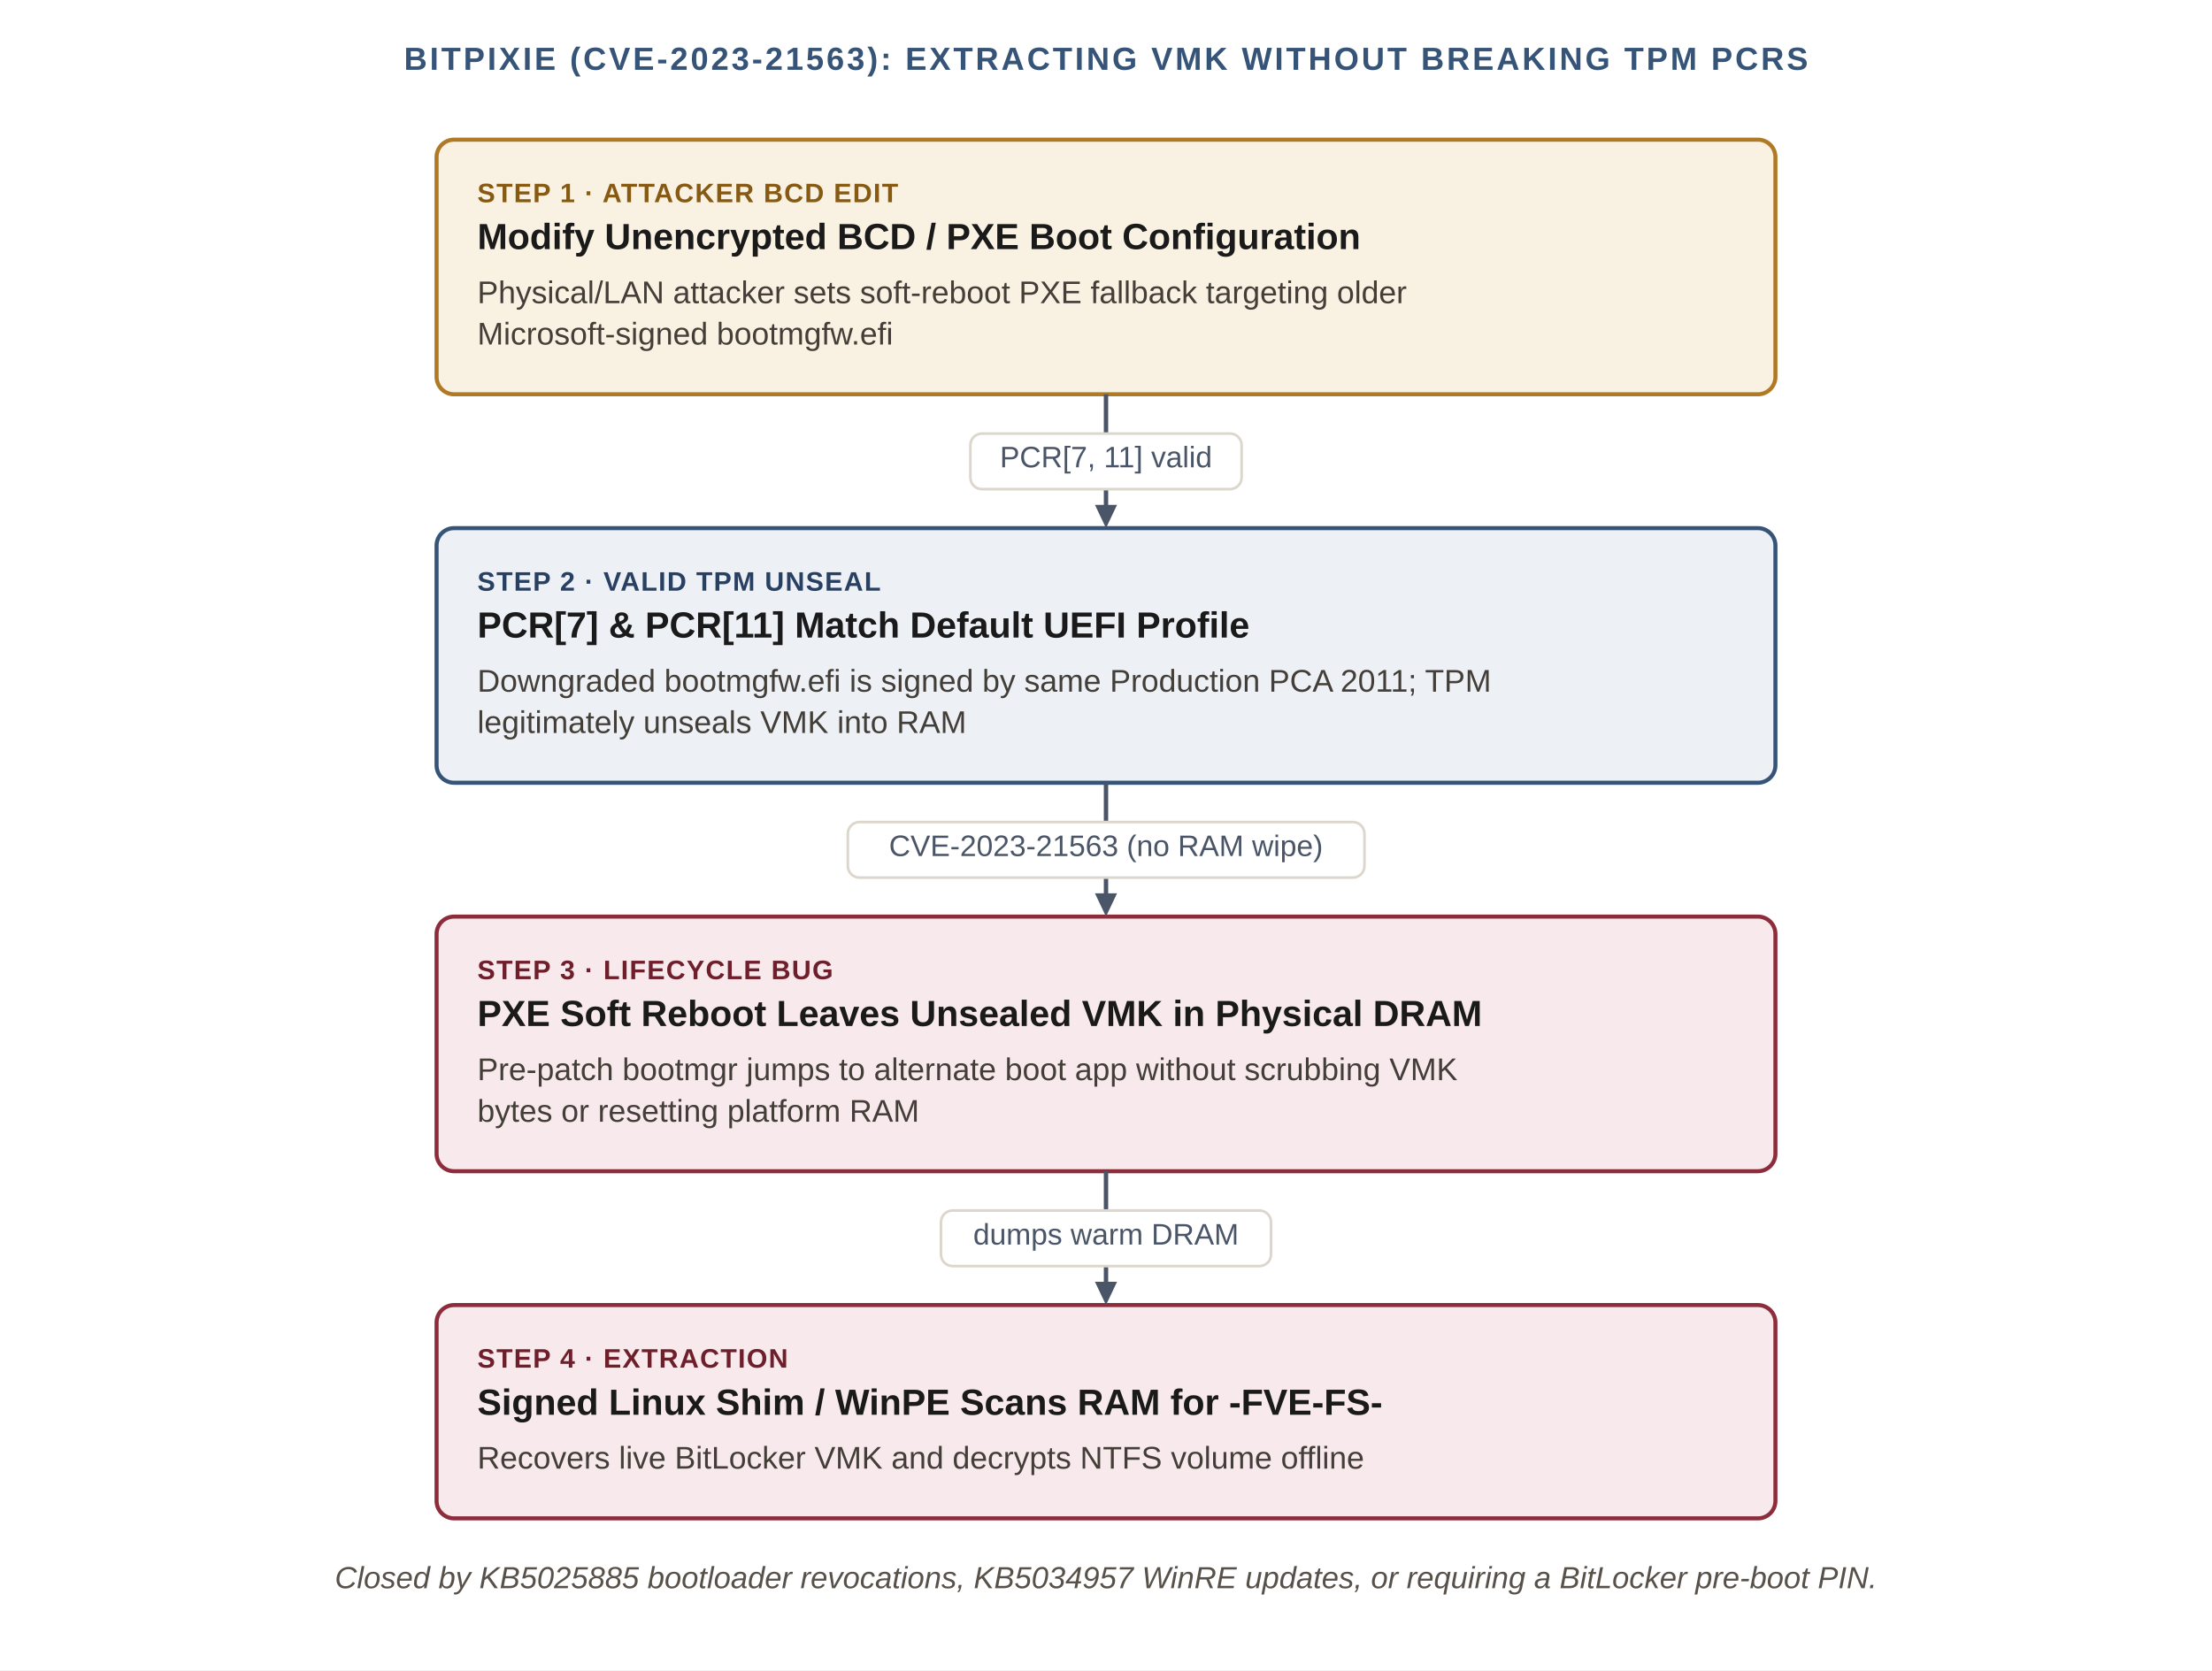
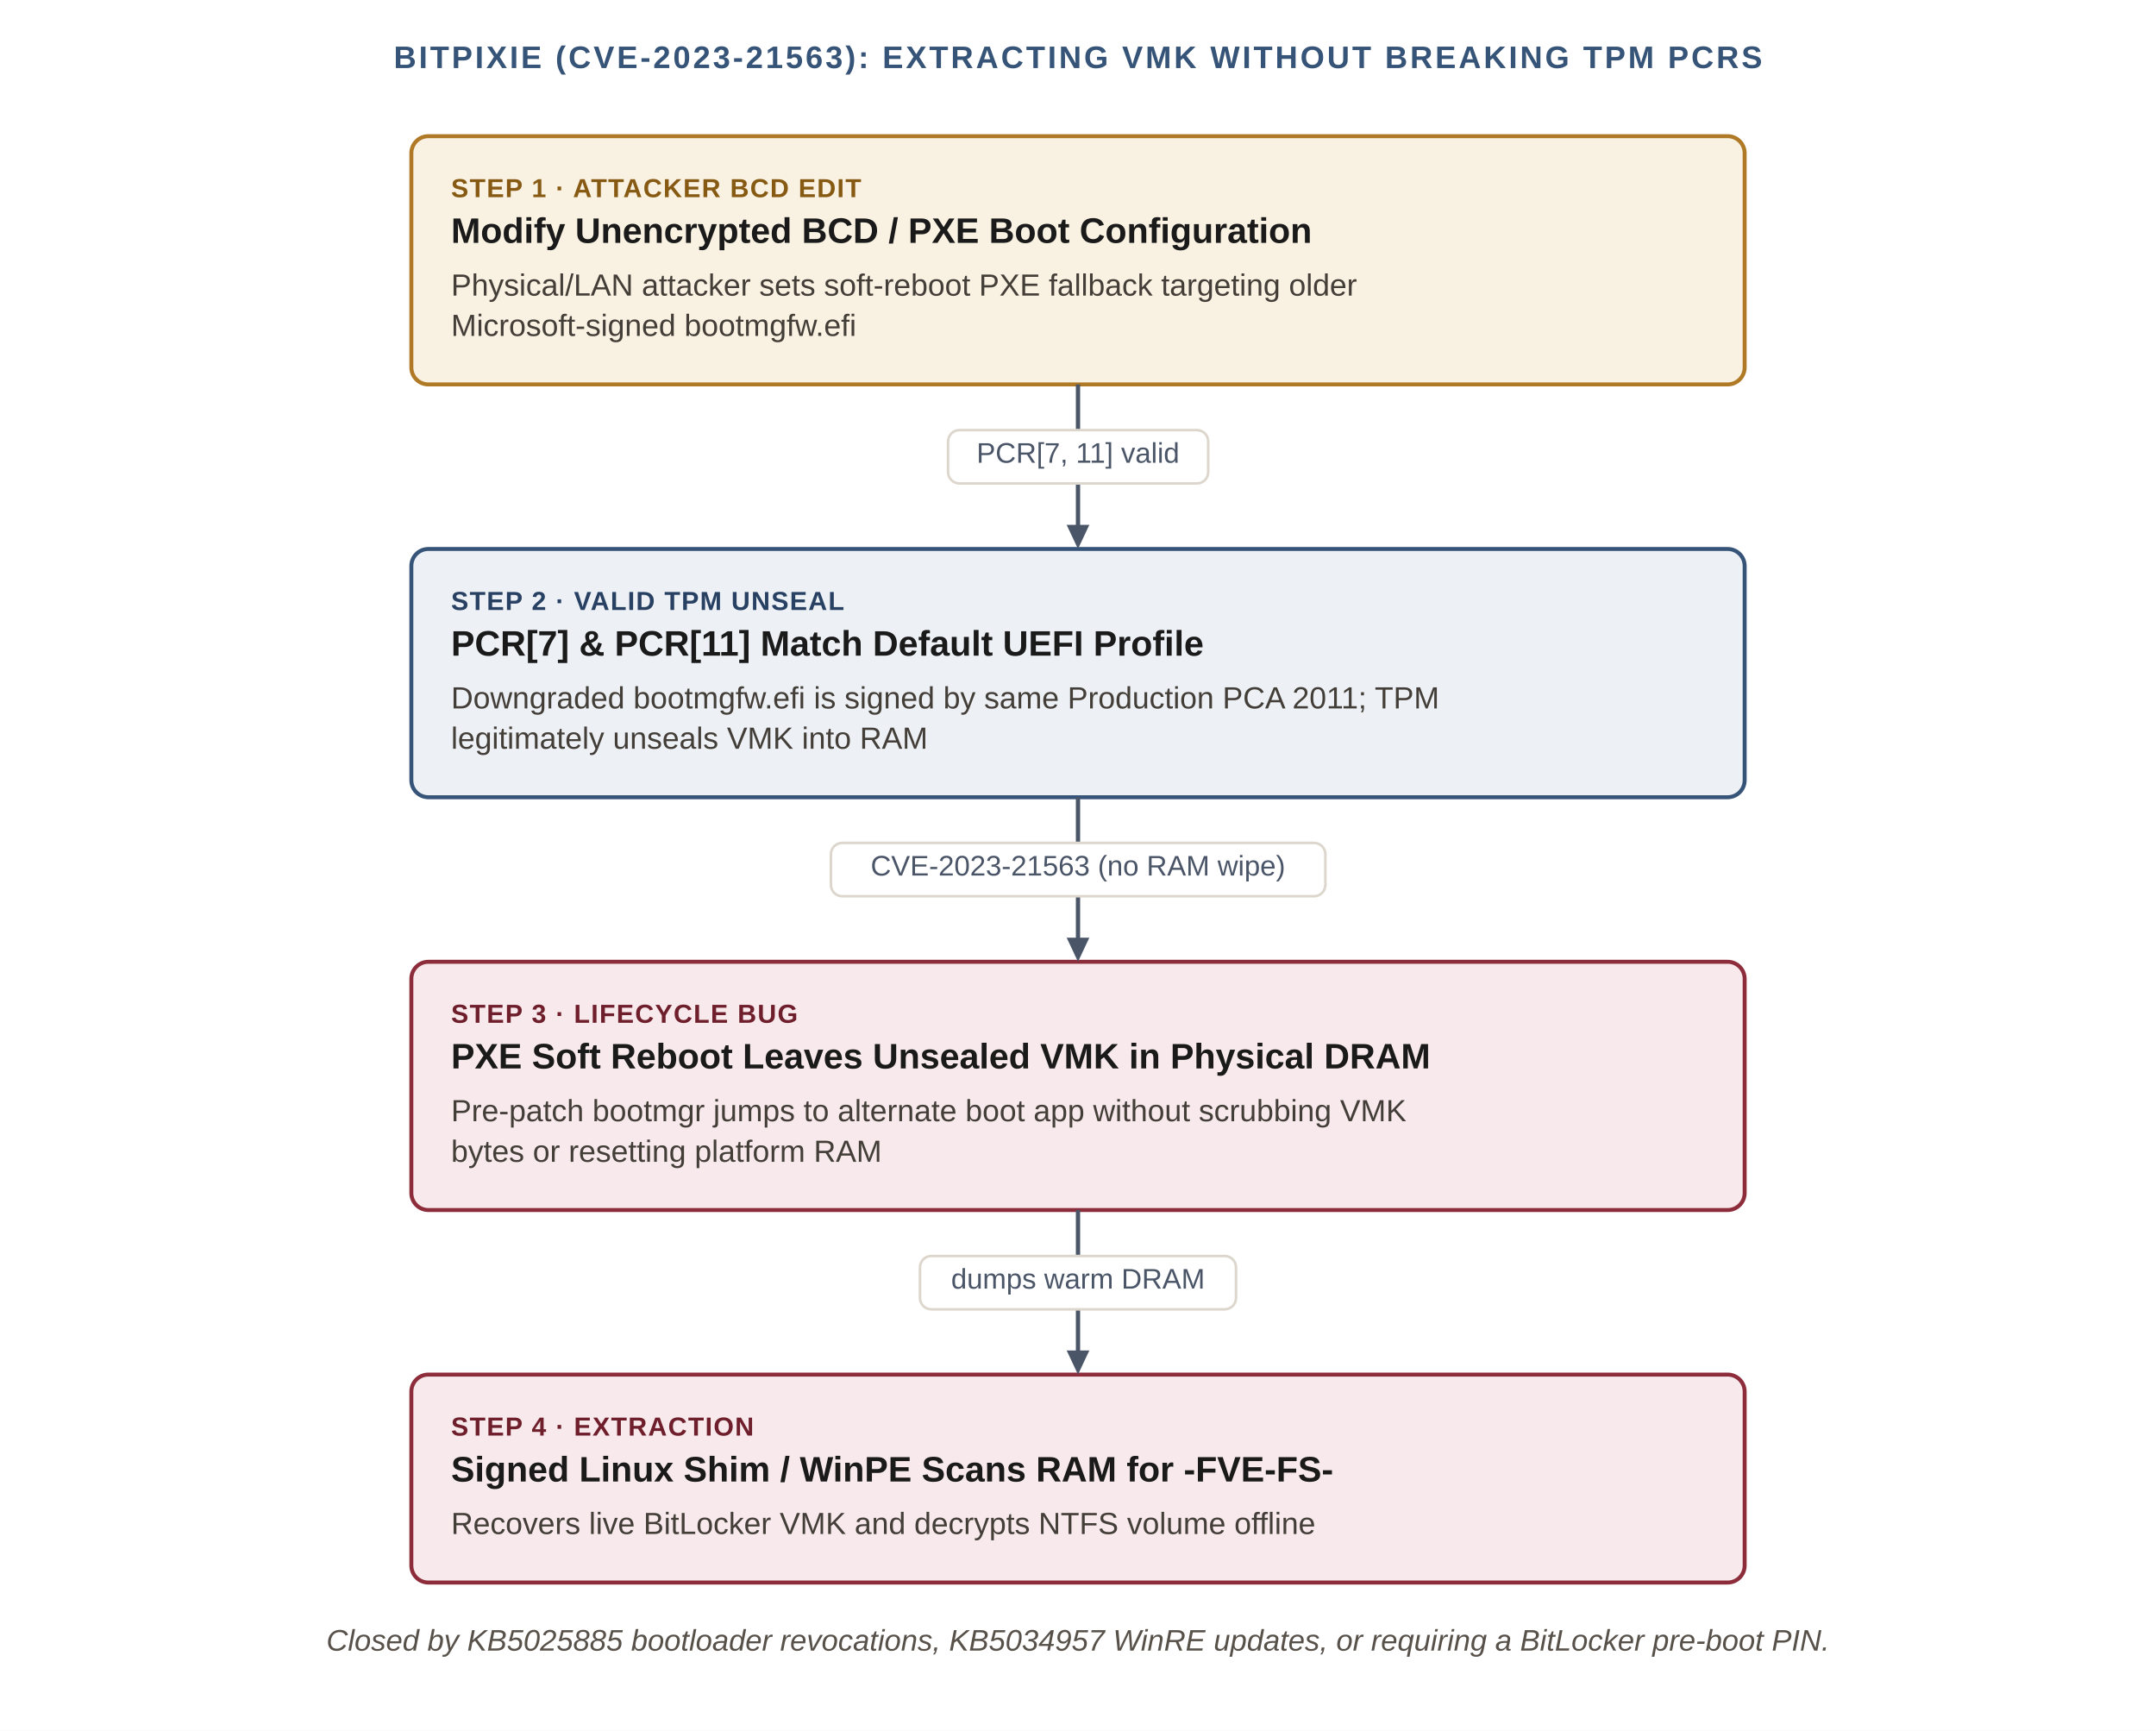
- <svg xmlns="http://www.w3.org/2000/svg" viewBox="0 0 760 574" width="760" height="574">
-   <rect x="0" y="0" width="760" height="574" fill="#ffffff" />
+ <svg xmlns="http://www.w3.org/2000/svg" viewBox="0 0 760 610" width="760" height="610">
+   <rect x="0" y="0" width="760" height="610" fill="#ffffff" />
  <text x="380.0" y="24.0" font-family="-apple-system, BlinkMacSystemFont, &quot;Segoe UI&quot;, &quot;Helvetica Neue&quot;, Arial, sans-serif" font-size="11.0" font-weight="700" letter-spacing="0.90px" fill="#365378" text-anchor="middle">BITPIXIE (CVE-2023-21563): EXTRACTING VMK WITHOUT BREAKING TPM PCRS</text>
-   <rect x="150.0" y="48.0" width="460.0" height="87.5" rx="6.0" fill="#f9f1e1" stroke="#b07926" stroke-width="1.4" />
-   <text x="164.0" y="69.5" font-family="-apple-system, BlinkMacSystemFont, &quot;Segoe UI&quot;, &quot;Helvetica Neue&quot;, Arial, sans-serif" font-size="9.2" font-weight="700" letter-spacing="0.40px" fill="#875a14" text-anchor="start">STEP 1 · ATTACKER BCD EDIT</text>
-   <text x="164.0" y="85.6" font-family="-apple-system, BlinkMacSystemFont, &quot;Segoe UI&quot;, &quot;Helvetica Neue&quot;, Arial, sans-serif" font-size="12.5" font-weight="700" fill="#1a1a1a" text-anchor="start">Modify Unencrypted BCD / PXE Boot Configuration</text>
-   <text x="164.0" y="104.2" font-family="-apple-system, BlinkMacSystemFont, &quot;Segoe UI&quot;, &quot;Helvetica Neue&quot;, Arial, sans-serif" font-size="10.8" font-weight="400" fill="#433e38" text-anchor="start">Physical/LAN attacker sets soft-reboot PXE fallback targeting older</text>
-   <text x="164.0" y="118.4" font-family="-apple-system, BlinkMacSystemFont, &quot;Segoe UI&quot;, &quot;Helvetica Neue&quot;, Arial, sans-serif" font-size="10.8" font-weight="400" fill="#433e38" text-anchor="start">Microsoft-signed bootmgfw.efi</text>
-   <rect x="150.0" y="181.5" width="460.0" height="87.5" rx="6.0" fill="#edf1f6" stroke="#365378" stroke-width="1.4" />
-   <text x="164.0" y="203.0" font-family="-apple-system, BlinkMacSystemFont, &quot;Segoe UI&quot;, &quot;Helvetica Neue&quot;, Arial, sans-serif" font-size="9.2" font-weight="700" letter-spacing="0.40px" fill="#284163" text-anchor="start">STEP 2 · VALID TPM UNSEAL</text>
-   <text x="164.0" y="219.1" font-family="-apple-system, BlinkMacSystemFont, &quot;Segoe UI&quot;, &quot;Helvetica Neue&quot;, Arial, sans-serif" font-size="12.5" font-weight="700" fill="#1a1a1a" text-anchor="start">PCR[7] &amp; PCR[11] Match Default UEFI Profile</text>
-   <text x="164.0" y="237.7" font-family="-apple-system, BlinkMacSystemFont, &quot;Segoe UI&quot;, &quot;Helvetica Neue&quot;, Arial, sans-serif" font-size="10.8" font-weight="400" fill="#433e38" text-anchor="start">Downgraded bootmgfw.efi is signed by same Production PCA 2011; TPM</text>
-   <text x="164.0" y="251.9" font-family="-apple-system, BlinkMacSystemFont, &quot;Segoe UI&quot;, &quot;Helvetica Neue&quot;, Arial, sans-serif" font-size="10.8" font-weight="400" fill="#433e38" text-anchor="start">legitimately unseals VMK into RAM</text>
-   <rect x="150.0" y="315.0" width="460.0" height="87.5" rx="6.0" fill="#f8eaec" stroke="#8d2d3b" stroke-width="1.4" />
-   <text x="164.0" y="336.5" font-family="-apple-system, BlinkMacSystemFont, &quot;Segoe UI&quot;, &quot;Helvetica Neue&quot;, Arial, sans-serif" font-size="9.2" font-weight="700" letter-spacing="0.40px" fill="#6e1f2b" text-anchor="start">STEP 3 · LIFECYCLE BUG</text>
-   <text x="164.0" y="352.6" font-family="-apple-system, BlinkMacSystemFont, &quot;Segoe UI&quot;, &quot;Helvetica Neue&quot;, Arial, sans-serif" font-size="12.5" font-weight="700" fill="#1a1a1a" text-anchor="start">PXE Soft Reboot Leaves Unsealed VMK in Physical DRAM</text>
-   <text x="164.0" y="371.2" font-family="-apple-system, BlinkMacSystemFont, &quot;Segoe UI&quot;, &quot;Helvetica Neue&quot;, Arial, sans-serif" font-size="10.8" font-weight="400" fill="#433e38" text-anchor="start">Pre-patch bootmgr jumps to alternate boot app without scrubbing VMK</text>
-   <text x="164.0" y="385.5" font-family="-apple-system, BlinkMacSystemFont, &quot;Segoe UI&quot;, &quot;Helvetica Neue&quot;, Arial, sans-serif" font-size="10.8" font-weight="400" fill="#433e38" text-anchor="start">bytes or resetting platform RAM</text>
-   <rect x="150.0" y="448.5" width="460.0" height="73.3" rx="6.0" fill="#f8eaec" stroke="#8d2d3b" stroke-width="1.4" />
-   <text x="164.0" y="470.0" font-family="-apple-system, BlinkMacSystemFont, &quot;Segoe UI&quot;, &quot;Helvetica Neue&quot;, Arial, sans-serif" font-size="9.2" font-weight="700" letter-spacing="0.40px" fill="#6e1f2b" text-anchor="start">STEP 4 · EXTRACTION</text>
-   <text x="164.0" y="486.2" font-family="-apple-system, BlinkMacSystemFont, &quot;Segoe UI&quot;, &quot;Helvetica Neue&quot;, Arial, sans-serif" font-size="12.5" font-weight="700" fill="#1a1a1a" text-anchor="start">Signed Linux Shim / WinPE Scans RAM for -FVE-FS-</text>
-   <text x="164.0" y="504.7" font-family="-apple-system, BlinkMacSystemFont, &quot;Segoe UI&quot;, &quot;Helvetica Neue&quot;, Arial, sans-serif" font-size="10.8" font-weight="400" fill="#433e38" text-anchor="start">Recovers live BitLocker VMK and decrypts NTFS volume offline</text>
-   <text x="380.0" y="545.8" font-family="-apple-system, BlinkMacSystemFont, &quot;Segoe UI&quot;, &quot;Helvetica Neue&quot;, Arial, sans-serif" font-size="10.5" font-weight="400" font-style="italic" fill="#57514a" text-anchor="middle">Closed by KB5025885 bootloader revocations, KB5034957 WinRE updates, or requiring a BitLocker pre-boot PIN.</text>
-   <line x1="380.0" y1="135.5" x2="380.0" y2="175.0" stroke="#4a5568" stroke-width="1.5" />
-   <polygon points="380.0,181.5 383.8,173.5 376.2,173.5" fill="#4a5568" />
-   <line x1="380.0" y1="269.0" x2="380.0" y2="308.5" stroke="#4a5568" stroke-width="1.5" />
-   <polygon points="380.0,315.0 383.8,307.0 376.2,307.0" fill="#4a5568" />
-   <line x1="380.0" y1="402.5" x2="380.0" y2="442.0" stroke="#4a5568" stroke-width="1.5" />
-   <polygon points="380.0,448.5 383.8,440.5 376.2,440.5" fill="#4a5568" />
-   <rect x="333.4" y="149.0" width="93.2" height="19.1" rx="4" fill="#ffffff" stroke="#dcd6cc" stroke-width="0.9" />
-   <text x="380.0" y="160.6" font-family="-apple-system, BlinkMacSystemFont, &quot;Segoe UI&quot;, &quot;Helvetica Neue&quot;, Arial, sans-serif" font-size="10.2" font-weight="400" fill="#4a5568" text-anchor="middle">PCR[7, 11] valid</text>
-   <rect x="291.3" y="282.5" width="177.5" height="19.1" rx="4" fill="#ffffff" stroke="#dcd6cc" stroke-width="0.9" />
-   <text x="380.0" y="294.2" font-family="-apple-system, BlinkMacSystemFont, &quot;Segoe UI&quot;, &quot;Helvetica Neue&quot;, Arial, sans-serif" font-size="10.2" font-weight="400" fill="#4a5568" text-anchor="middle">CVE-2023-21563 (no RAM wipe)</text>
-   <rect x="323.3" y="416.0" width="113.4" height="19.1" rx="4" fill="#ffffff" stroke="#dcd6cc" stroke-width="0.9" />
-   <text x="380.0" y="427.7" font-family="-apple-system, BlinkMacSystemFont, &quot;Segoe UI&quot;, &quot;Helvetica Neue&quot;, Arial, sans-serif" font-size="10.2" font-weight="400" fill="#4a5568" text-anchor="middle">dumps warm DRAM</text>
+   <rect x="145.0" y="48.0" width="470.0" height="87.5" rx="6.0" fill="#f9f1e1" stroke="#b07926" stroke-width="1.4" />
+   <text x="159.0" y="69.5" font-family="-apple-system, BlinkMacSystemFont, &quot;Segoe UI&quot;, &quot;Helvetica Neue&quot;, Arial, sans-serif" font-size="9.2" font-weight="700" letter-spacing="0.40px" fill="#875a14" text-anchor="start">STEP 1 · ATTACKER BCD EDIT</text>
+   <text x="159.0" y="85.6" font-family="-apple-system, BlinkMacSystemFont, &quot;Segoe UI&quot;, &quot;Helvetica Neue&quot;, Arial, sans-serif" font-size="12.5" font-weight="700" fill="#1a1a1a" text-anchor="start">Modify Unencrypted BCD / PXE Boot Configuration</text>
+   <text x="159.0" y="104.2" font-family="-apple-system, BlinkMacSystemFont, &quot;Segoe UI&quot;, &quot;Helvetica Neue&quot;, Arial, sans-serif" font-size="10.8" font-weight="400" fill="#433e38" text-anchor="start">Physical/LAN attacker sets soft-reboot PXE fallback targeting older</text>
+   <text x="159.0" y="118.4" font-family="-apple-system, BlinkMacSystemFont, &quot;Segoe UI&quot;, &quot;Helvetica Neue&quot;, Arial, sans-serif" font-size="10.8" font-weight="400" fill="#433e38" text-anchor="start">Microsoft-signed bootmgfw.efi</text>
+   <rect x="145.0" y="193.5" width="470.0" height="87.5" rx="6.0" fill="#edf1f6" stroke="#365378" stroke-width="1.4" />
+   <text x="159.0" y="215.0" font-family="-apple-system, BlinkMacSystemFont, &quot;Segoe UI&quot;, &quot;Helvetica Neue&quot;, Arial, sans-serif" font-size="9.2" font-weight="700" letter-spacing="0.40px" fill="#284163" text-anchor="start">STEP 2 · VALID TPM UNSEAL</text>
+   <text x="159.0" y="231.1" font-family="-apple-system, BlinkMacSystemFont, &quot;Segoe UI&quot;, &quot;Helvetica Neue&quot;, Arial, sans-serif" font-size="12.5" font-weight="700" fill="#1a1a1a" text-anchor="start">PCR[7] &amp; PCR[11] Match Default UEFI Profile</text>
+   <text x="159.0" y="249.7" font-family="-apple-system, BlinkMacSystemFont, &quot;Segoe UI&quot;, &quot;Helvetica Neue&quot;, Arial, sans-serif" font-size="10.8" font-weight="400" fill="#433e38" text-anchor="start">Downgraded bootmgfw.efi is signed by same Production PCA 2011; TPM</text>
+   <text x="159.0" y="263.9" font-family="-apple-system, BlinkMacSystemFont, &quot;Segoe UI&quot;, &quot;Helvetica Neue&quot;, Arial, sans-serif" font-size="10.8" font-weight="400" fill="#433e38" text-anchor="start">legitimately unseals VMK into RAM</text>
+   <rect x="145.0" y="339.0" width="470.0" height="87.5" rx="6.0" fill="#f8eaec" stroke="#8d2d3b" stroke-width="1.4" />
+   <text x="159.0" y="360.5" font-family="-apple-system, BlinkMacSystemFont, &quot;Segoe UI&quot;, &quot;Helvetica Neue&quot;, Arial, sans-serif" font-size="9.2" font-weight="700" letter-spacing="0.40px" fill="#6e1f2b" text-anchor="start">STEP 3 · LIFECYCLE BUG</text>
+   <text x="159.0" y="376.6" font-family="-apple-system, BlinkMacSystemFont, &quot;Segoe UI&quot;, &quot;Helvetica Neue&quot;, Arial, sans-serif" font-size="12.5" font-weight="700" fill="#1a1a1a" text-anchor="start">PXE Soft Reboot Leaves Unsealed VMK in Physical DRAM</text>
+   <text x="159.0" y="395.2" font-family="-apple-system, BlinkMacSystemFont, &quot;Segoe UI&quot;, &quot;Helvetica Neue&quot;, Arial, sans-serif" font-size="10.8" font-weight="400" fill="#433e38" text-anchor="start">Pre-patch bootmgr jumps to alternate boot app without scrubbing VMK</text>
+   <text x="159.0" y="409.5" font-family="-apple-system, BlinkMacSystemFont, &quot;Segoe UI&quot;, &quot;Helvetica Neue&quot;, Arial, sans-serif" font-size="10.8" font-weight="400" fill="#433e38" text-anchor="start">bytes or resetting platform RAM</text>
+   <rect x="145.0" y="484.5" width="470.0" height="73.3" rx="6.0" fill="#f8eaec" stroke="#8d2d3b" stroke-width="1.4" />
+   <text x="159.0" y="506.0" font-family="-apple-system, BlinkMacSystemFont, &quot;Segoe UI&quot;, &quot;Helvetica Neue&quot;, Arial, sans-serif" font-size="9.2" font-weight="700" letter-spacing="0.40px" fill="#6e1f2b" text-anchor="start">STEP 4 · EXTRACTION</text>
+   <text x="159.0" y="522.2" font-family="-apple-system, BlinkMacSystemFont, &quot;Segoe UI&quot;, &quot;Helvetica Neue&quot;, Arial, sans-serif" font-size="12.5" font-weight="700" fill="#1a1a1a" text-anchor="start">Signed Linux Shim / WinPE Scans RAM for -FVE-FS-</text>
+   <text x="159.0" y="540.7" font-family="-apple-system, BlinkMacSystemFont, &quot;Segoe UI&quot;, &quot;Helvetica Neue&quot;, Arial, sans-serif" font-size="10.8" font-weight="400" fill="#433e38" text-anchor="start">Recovers live BitLocker VMK and decrypts NTFS volume offline</text>
+   <text x="380.0" y="581.8" font-family="-apple-system, BlinkMacSystemFont, &quot;Segoe UI&quot;, &quot;Helvetica Neue&quot;, Arial, sans-serif" font-size="10.5" font-weight="400" font-style="italic" fill="#57514a" text-anchor="middle">Closed by KB5025885 bootloader revocations, KB5034957 WinRE updates, or requiring a BitLocker pre-boot PIN.</text>
+   <line x1="380.0" y1="135.5" x2="380.0" y2="187.0" stroke="#4a5568" stroke-width="1.5" />
+   <polygon points="380.0,193.5 384.0,185.0 376.0,185.0" fill="#4a5568" />
+   <line x1="380.0" y1="281.0" x2="380.0" y2="332.5" stroke="#4a5568" stroke-width="1.5" />
+   <polygon points="380.0,339.0 384.0,330.5 376.0,330.5" fill="#4a5568" />
+   <line x1="380.0" y1="426.5" x2="380.0" y2="478.0" stroke="#4a5568" stroke-width="1.5" />
+   <polygon points="380.0,484.5 384.0,476.0 376.0,476.0" fill="#4a5568" />
+   <rect x="334.2" y="151.6" width="91.7" height="18.8" rx="4" fill="#ffffff" stroke="#dcd6cc" stroke-width="0.9" />
+   <text x="380.0" y="163.1" font-family="-apple-system, BlinkMacSystemFont, &quot;Segoe UI&quot;, &quot;Helvetica Neue&quot;, Arial, sans-serif" font-size="10.0" font-weight="400" fill="#4a5568" text-anchor="middle">PCR[7, 11] valid</text>
+   <rect x="292.9" y="297.1" width="174.3" height="18.8" rx="4" fill="#ffffff" stroke="#dcd6cc" stroke-width="0.9" />
+   <text x="380.0" y="308.6" font-family="-apple-system, BlinkMacSystemFont, &quot;Segoe UI&quot;, &quot;Helvetica Neue&quot;, Arial, sans-serif" font-size="10.0" font-weight="400" fill="#4a5568" text-anchor="middle">CVE-2023-21563 (no RAM wipe)</text>
+   <rect x="324.3" y="442.7" width="111.4" height="18.8" rx="4" fill="#ffffff" stroke="#dcd6cc" stroke-width="0.9" />
+   <text x="380.0" y="454.2" font-family="-apple-system, BlinkMacSystemFont, &quot;Segoe UI&quot;, &quot;Helvetica Neue&quot;, Arial, sans-serif" font-size="10.0" font-weight="400" fill="#4a5568" text-anchor="middle">dumps warm DRAM</text>
</svg>
